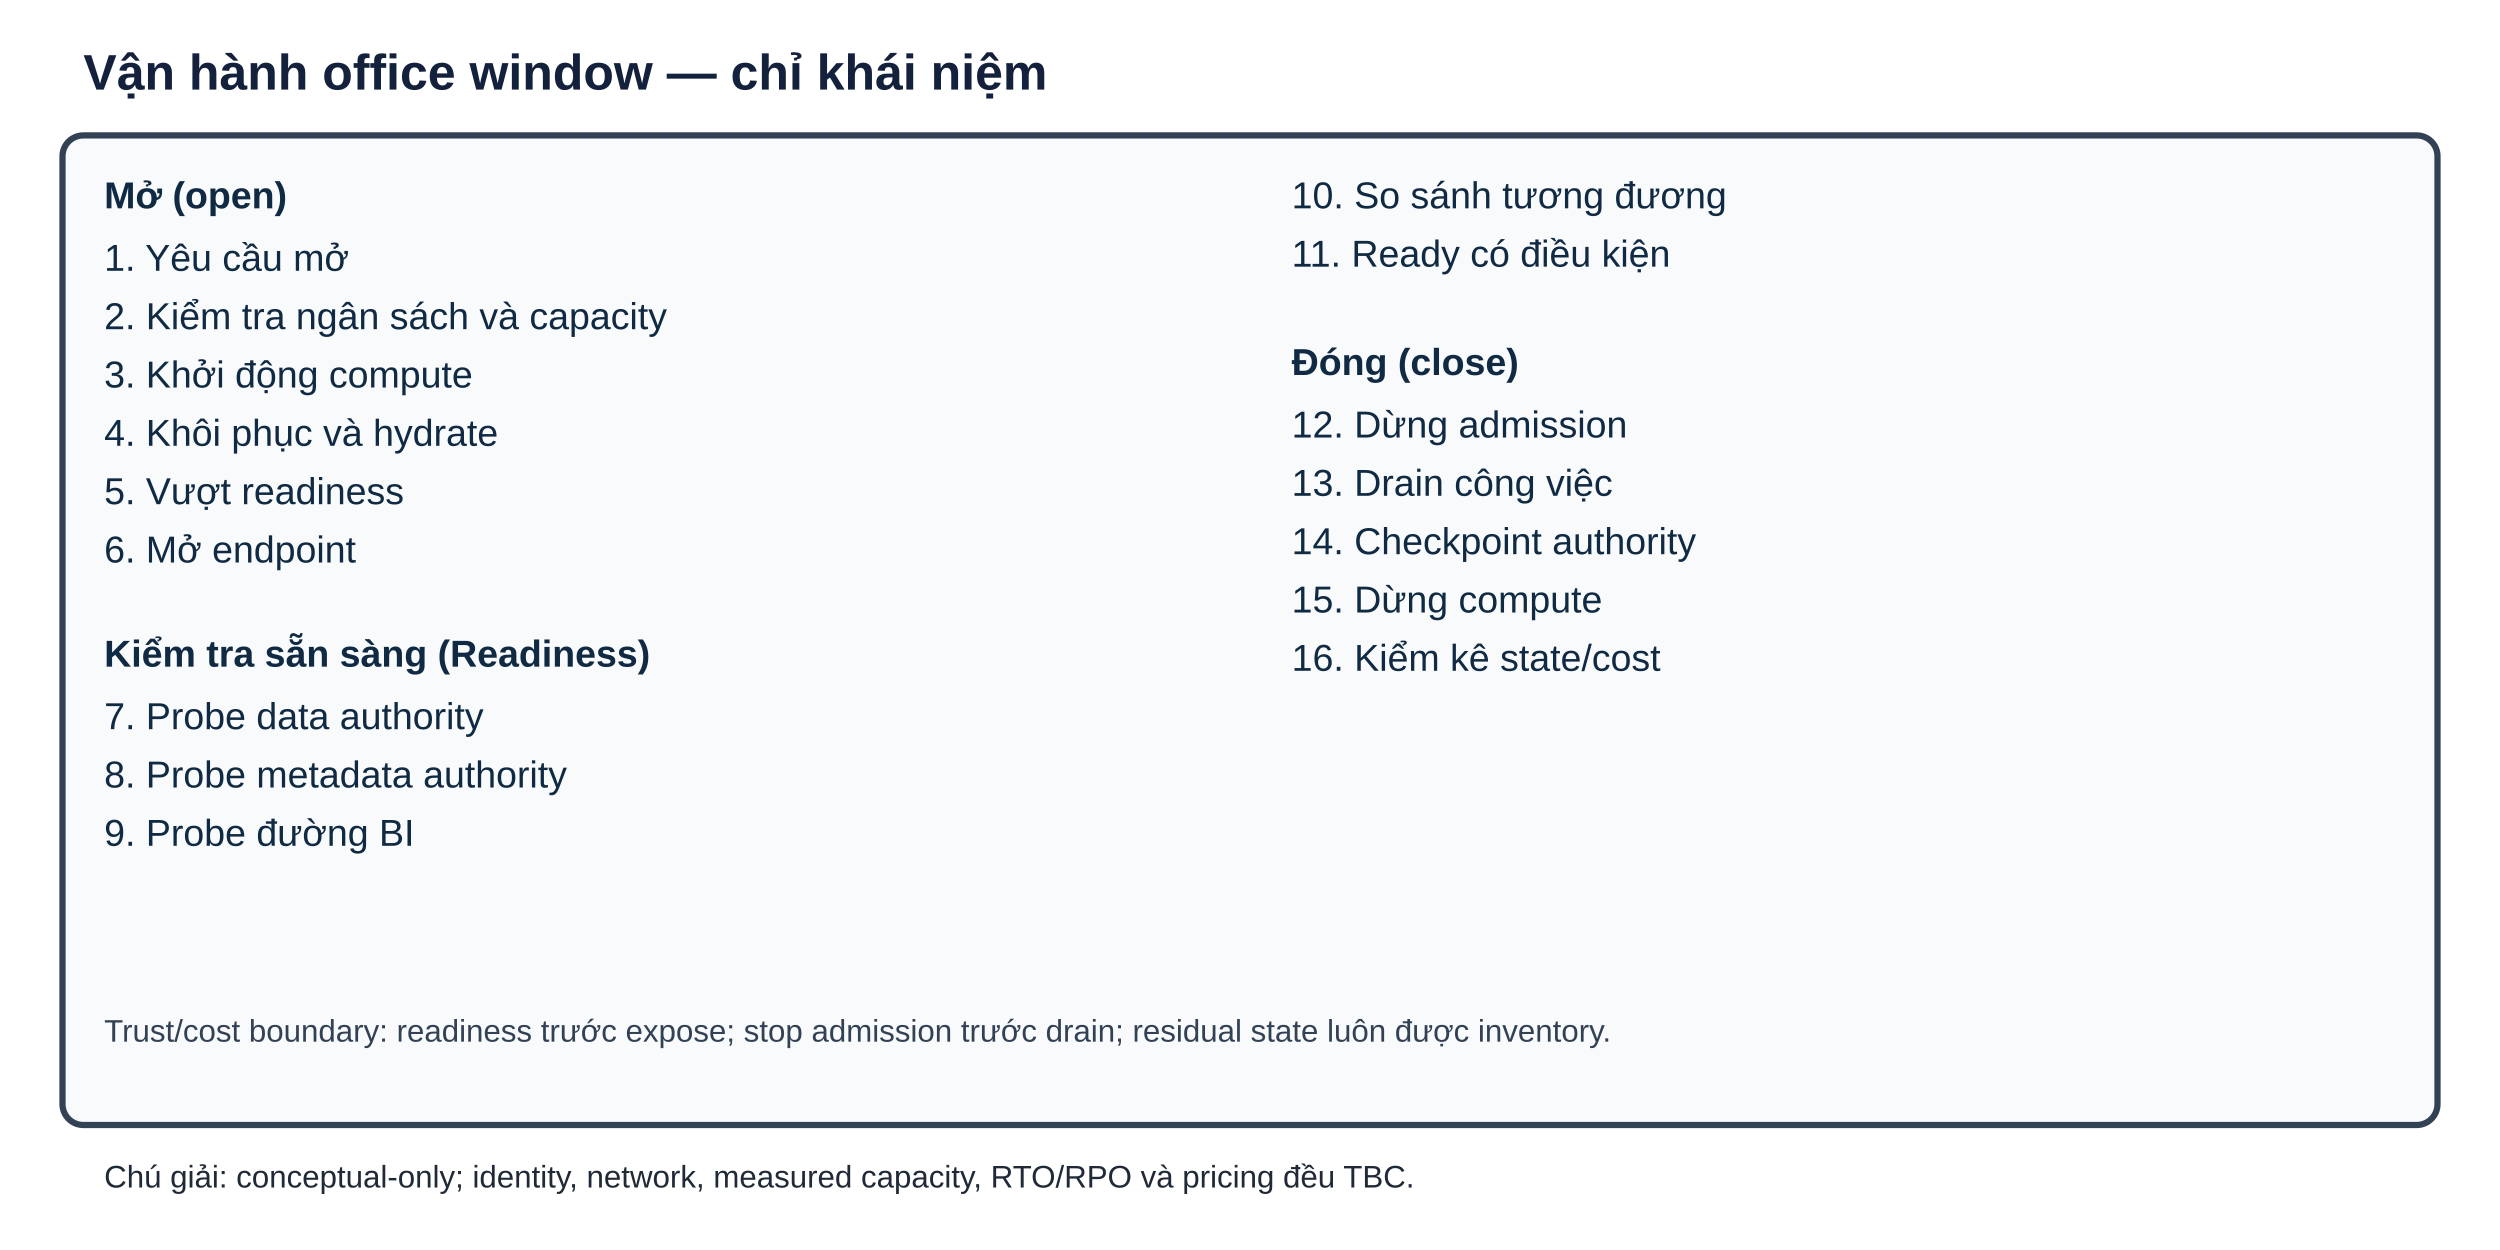
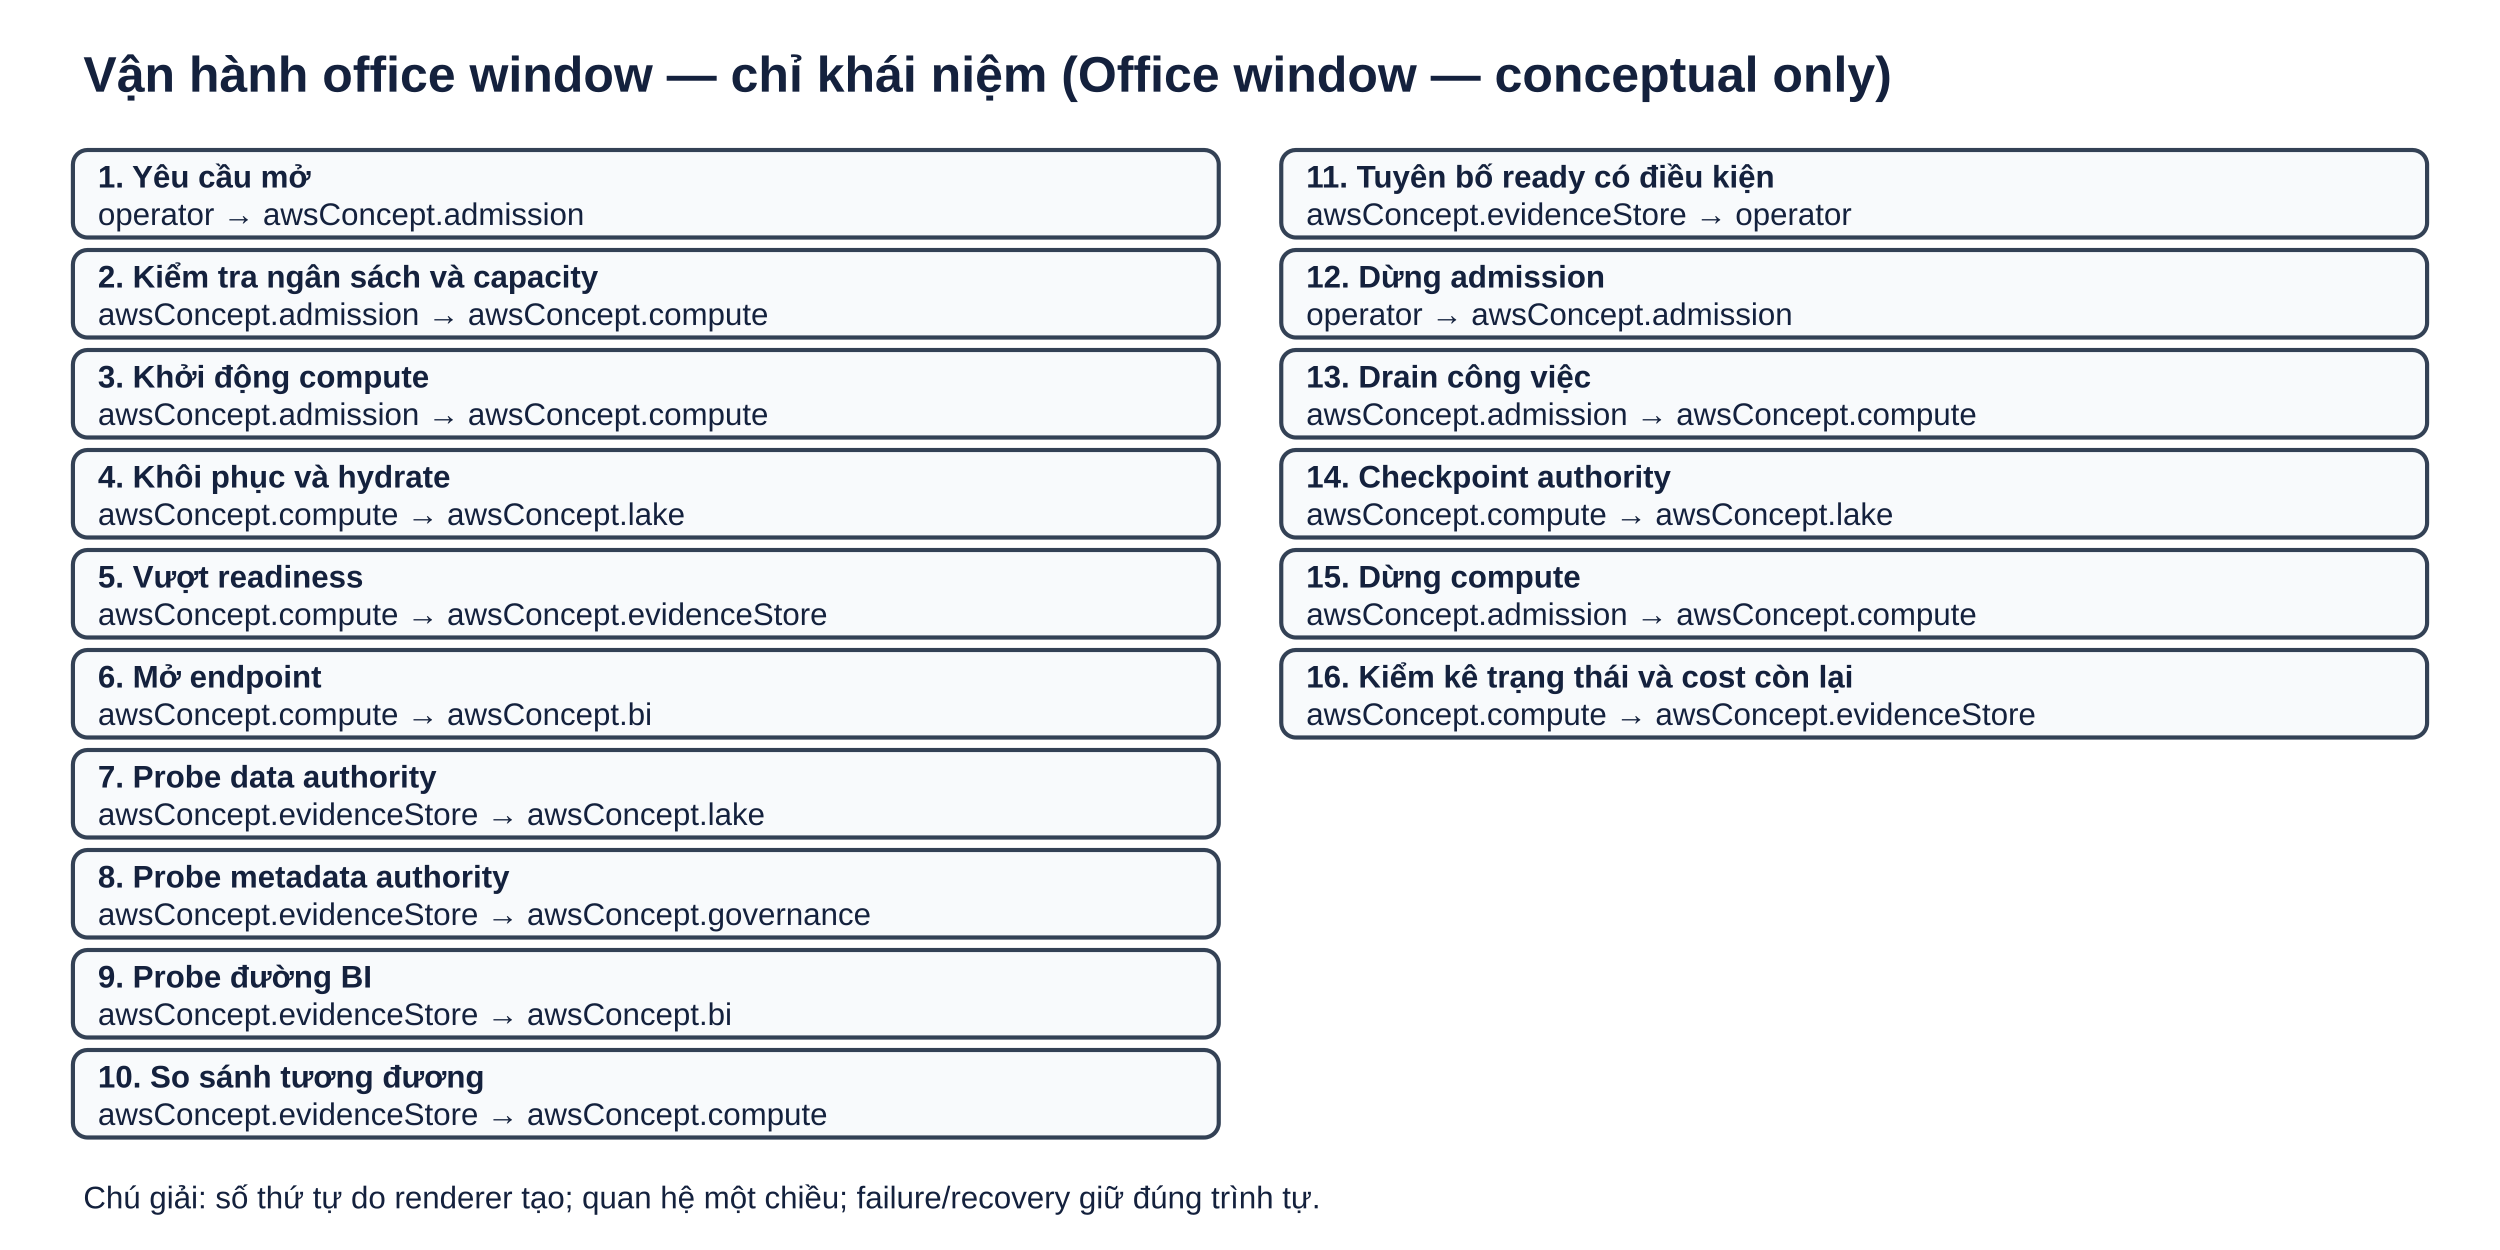
- <svg xmlns="http://www.w3.org/2000/svg" width="1200" height="600" viewBox="0 0 1200 600" role="img" aria-labelledby="title desc">
-   <rect width="1200" height="600" fill="#fff" />
-   <text x="40" y="43" font-family="Arial" font-size="24" font-weight="700" fill="#14213d">Vận hành office window — chỉ khái niệm</text>
-   <rect x="30" y="65" width="1140" height="475" rx="10" fill="#f8fafc" stroke="#334155" stroke-width="3" />
-   <g font-family="Arial" font-size="18" fill="#102a43">
-     <text x="50" y="100" font-weight="700">Mở (open)</text>
-     <text x="50" y="130">1. Yêu cầu mở</text>
-     <text x="50" y="158">2. Kiểm tra ngân sách và capacity</text>
-     <text x="50" y="186">3. Khởi động compute</text>
-     <text x="50" y="214">4. Khôi phục và hydrate</text>
-     <text x="50" y="242">5. Vượt readiness</text>
-     <text x="50" y="270">6. Mở endpoint</text>
-     <text x="50" y="320" font-weight="700">Kiểm tra sẵn sàng (Readiness)</text>
-     <text x="50" y="350">7. Probe data authority</text>
-     <text x="50" y="378">8. Probe metadata authority</text>
-     <text x="50" y="406">9. Probe đường BI</text>
-     <text x="620" y="100">10. So sánh tương đương</text>
-     <text x="620" y="128">11. Ready có điều kiện</text>
-     <text x="620" y="180" font-weight="700">Đóng (close)</text>
-     <text x="620" y="210">12. Dừng admission</text>
-     <text x="620" y="238">13. Drain công việc</text>
-     <text x="620" y="266">14. Checkpoint authority</text>
-     <text x="620" y="294">15. Dừng compute</text>
-     <text x="620" y="322">16. Kiểm kê state/cost</text>
-   </g>
-   <text x="50" y="500" font-family="Arial" font-size="15" fill="#334155">Trust/cost boundary: readiness trước expose; stop admission trước drain; residual state luôn được inventory.</text>
-   <text x="50" y="570" font-family="Arial" font-size="15" fill="#1f2937">Chú giải: conceptual-only; identity, network, measured capacity, RTO/RPO và pricing đều TBC.</text>
+ <svg xmlns="http://www.w3.org/2000/svg" width="1200" height="600" viewBox="0 0 1200 600" role="img" aria-labelledby="title desc" data-source-sha256="e02e9b64e49c14b288b3bef2c0a71215c9ecea1230b44493a8f173c84fc73dd7" data-raw-sha256="dc17212bfc40a359129417d343b271bf0abed96922496eb744f7bfcabda2454c">
+   <rect width="1200" height="600" fill="#ffffff" />
+   <text x="40" y="44" font-family="Arial, sans-serif" font-size="24" font-weight="700" fill="#14213d">Vận hành office window — chỉ khái niệm (Office window — conceptual only)</text>
+   <rect data-node="step-1" x="35" y="72" width="550" height="42" rx="7" fill="#f8fafc" stroke="#334155" stroke-width="2" />
+   <text x="47" y="90" font-family="Arial, sans-serif" font-size="15" font-weight="700" fill="#14213d">1. Yêu cầu mở</text>
+   <text x="47" y="108" font-family="Arial, sans-serif" font-size="15" font-weight="400" fill="#14213d">operator → awsConcept.admission</text>
+   <rect data-node="step-2" x="35" y="120" width="550" height="42" rx="7" fill="#f8fafc" stroke="#334155" stroke-width="2" />
+   <text x="47" y="138" font-family="Arial, sans-serif" font-size="15" font-weight="700" fill="#14213d">2. Kiểm tra ngân sách và capacity</text>
+   <text x="47" y="156" font-family="Arial, sans-serif" font-size="15" font-weight="400" fill="#14213d">awsConcept.admission → awsConcept.compute</text>
+   <rect data-node="step-3" x="35" y="168" width="550" height="42" rx="7" fill="#f8fafc" stroke="#334155" stroke-width="2" />
+   <text x="47" y="186" font-family="Arial, sans-serif" font-size="15" font-weight="700" fill="#14213d">3. Khởi động compute</text>
+   <text x="47" y="204" font-family="Arial, sans-serif" font-size="15" font-weight="400" fill="#14213d">awsConcept.admission → awsConcept.compute</text>
+   <rect data-node="step-4" x="35" y="216" width="550" height="42" rx="7" fill="#f8fafc" stroke="#334155" stroke-width="2" />
+   <text x="47" y="234" font-family="Arial, sans-serif" font-size="15" font-weight="700" fill="#14213d">4. Khôi phục và hydrate</text>
+   <text x="47" y="252" font-family="Arial, sans-serif" font-size="15" font-weight="400" fill="#14213d">awsConcept.compute → awsConcept.lake</text>
+   <rect data-node="step-5" x="35" y="264" width="550" height="42" rx="7" fill="#f8fafc" stroke="#334155" stroke-width="2" />
+   <text x="47" y="282" font-family="Arial, sans-serif" font-size="15" font-weight="700" fill="#14213d">5. Vượt readiness</text>
+   <text x="47" y="300" font-family="Arial, sans-serif" font-size="15" font-weight="400" fill="#14213d">awsConcept.compute → awsConcept.evidenceStore</text>
+   <rect data-node="step-6" x="35" y="312" width="550" height="42" rx="7" fill="#f8fafc" stroke="#334155" stroke-width="2" />
+   <text x="47" y="330" font-family="Arial, sans-serif" font-size="15" font-weight="700" fill="#14213d">6. Mở endpoint</text>
+   <text x="47" y="348" font-family="Arial, sans-serif" font-size="15" font-weight="400" fill="#14213d">awsConcept.compute → awsConcept.bi</text>
+   <rect data-node="step-7" x="35" y="360" width="550" height="42" rx="7" fill="#f8fafc" stroke="#334155" stroke-width="2" />
+   <text x="47" y="378" font-family="Arial, sans-serif" font-size="15" font-weight="700" fill="#14213d">7. Probe data authority</text>
+   <text x="47" y="396" font-family="Arial, sans-serif" font-size="15" font-weight="400" fill="#14213d">awsConcept.evidenceStore → awsConcept.lake</text>
+   <rect data-node="step-8" x="35" y="408" width="550" height="42" rx="7" fill="#f8fafc" stroke="#334155" stroke-width="2" />
+   <text x="47" y="426" font-family="Arial, sans-serif" font-size="15" font-weight="700" fill="#14213d">8. Probe metadata authority</text>
+   <text x="47" y="444" font-family="Arial, sans-serif" font-size="15" font-weight="400" fill="#14213d">awsConcept.evidenceStore → awsConcept.governance</text>
+   <rect data-node="step-9" x="35" y="456" width="550" height="42" rx="7" fill="#f8fafc" stroke="#334155" stroke-width="2" />
+   <text x="47" y="474" font-family="Arial, sans-serif" font-size="15" font-weight="700" fill="#14213d">9. Probe đường BI</text>
+   <text x="47" y="492" font-family="Arial, sans-serif" font-size="15" font-weight="400" fill="#14213d">awsConcept.evidenceStore → awsConcept.bi</text>
+   <rect data-node="step-10" x="35" y="504" width="550" height="42" rx="7" fill="#f8fafc" stroke="#334155" stroke-width="2" />
+   <text x="47" y="522" font-family="Arial, sans-serif" font-size="15" font-weight="700" fill="#14213d">10. So sánh tương đương</text>
+   <text x="47" y="540" font-family="Arial, sans-serif" font-size="15" font-weight="400" fill="#14213d">awsConcept.evidenceStore → awsConcept.compute</text>
+   <rect data-node="step-11" x="615" y="72" width="550" height="42" rx="7" fill="#f8fafc" stroke="#334155" stroke-width="2" />
+   <text x="627" y="90" font-family="Arial, sans-serif" font-size="15" font-weight="700" fill="#14213d">11. Tuyên bố ready có điều kiện</text>
+   <text x="627" y="108" font-family="Arial, sans-serif" font-size="15" font-weight="400" fill="#14213d">awsConcept.evidenceStore → operator</text>
+   <rect data-node="step-12" x="615" y="120" width="550" height="42" rx="7" fill="#f8fafc" stroke="#334155" stroke-width="2" />
+   <text x="627" y="138" font-family="Arial, sans-serif" font-size="15" font-weight="700" fill="#14213d">12. Dừng admission</text>
+   <text x="627" y="156" font-family="Arial, sans-serif" font-size="15" font-weight="400" fill="#14213d">operator → awsConcept.admission</text>
+   <rect data-node="step-13" x="615" y="168" width="550" height="42" rx="7" fill="#f8fafc" stroke="#334155" stroke-width="2" />
+   <text x="627" y="186" font-family="Arial, sans-serif" font-size="15" font-weight="700" fill="#14213d">13. Drain công việc</text>
+   <text x="627" y="204" font-family="Arial, sans-serif" font-size="15" font-weight="400" fill="#14213d">awsConcept.admission → awsConcept.compute</text>
+   <rect data-node="step-14" x="615" y="216" width="550" height="42" rx="7" fill="#f8fafc" stroke="#334155" stroke-width="2" />
+   <text x="627" y="234" font-family="Arial, sans-serif" font-size="15" font-weight="700" fill="#14213d">14. Checkpoint authority</text>
+   <text x="627" y="252" font-family="Arial, sans-serif" font-size="15" font-weight="400" fill="#14213d">awsConcept.compute → awsConcept.lake</text>
+   <rect data-node="step-15" x="615" y="264" width="550" height="42" rx="7" fill="#f8fafc" stroke="#334155" stroke-width="2" />
+   <text x="627" y="282" font-family="Arial, sans-serif" font-size="15" font-weight="700" fill="#14213d">15. Dừng compute</text>
+   <text x="627" y="300" font-family="Arial, sans-serif" font-size="15" font-weight="400" fill="#14213d">awsConcept.admission → awsConcept.compute</text>
+   <rect data-node="step-16" x="615" y="312" width="550" height="42" rx="7" fill="#f8fafc" stroke="#334155" stroke-width="2" />
+   <text x="627" y="330" font-family="Arial, sans-serif" font-size="15" font-weight="700" fill="#14213d">16. Kiểm kê trạng thái và cost còn lại</text>
+   <text x="627" y="348" font-family="Arial, sans-serif" font-size="15" font-weight="400" fill="#14213d">awsConcept.compute → awsConcept.evidenceStore</text>
+   <text x="40" y="580" font-family="Arial, sans-serif" font-size="15" font-weight="400" fill="#14213d">Chú giải: số thứ tự do renderer tạo; quan hệ một chiều; failure/recovery giữ đúng trình tự.</text>
</svg>
